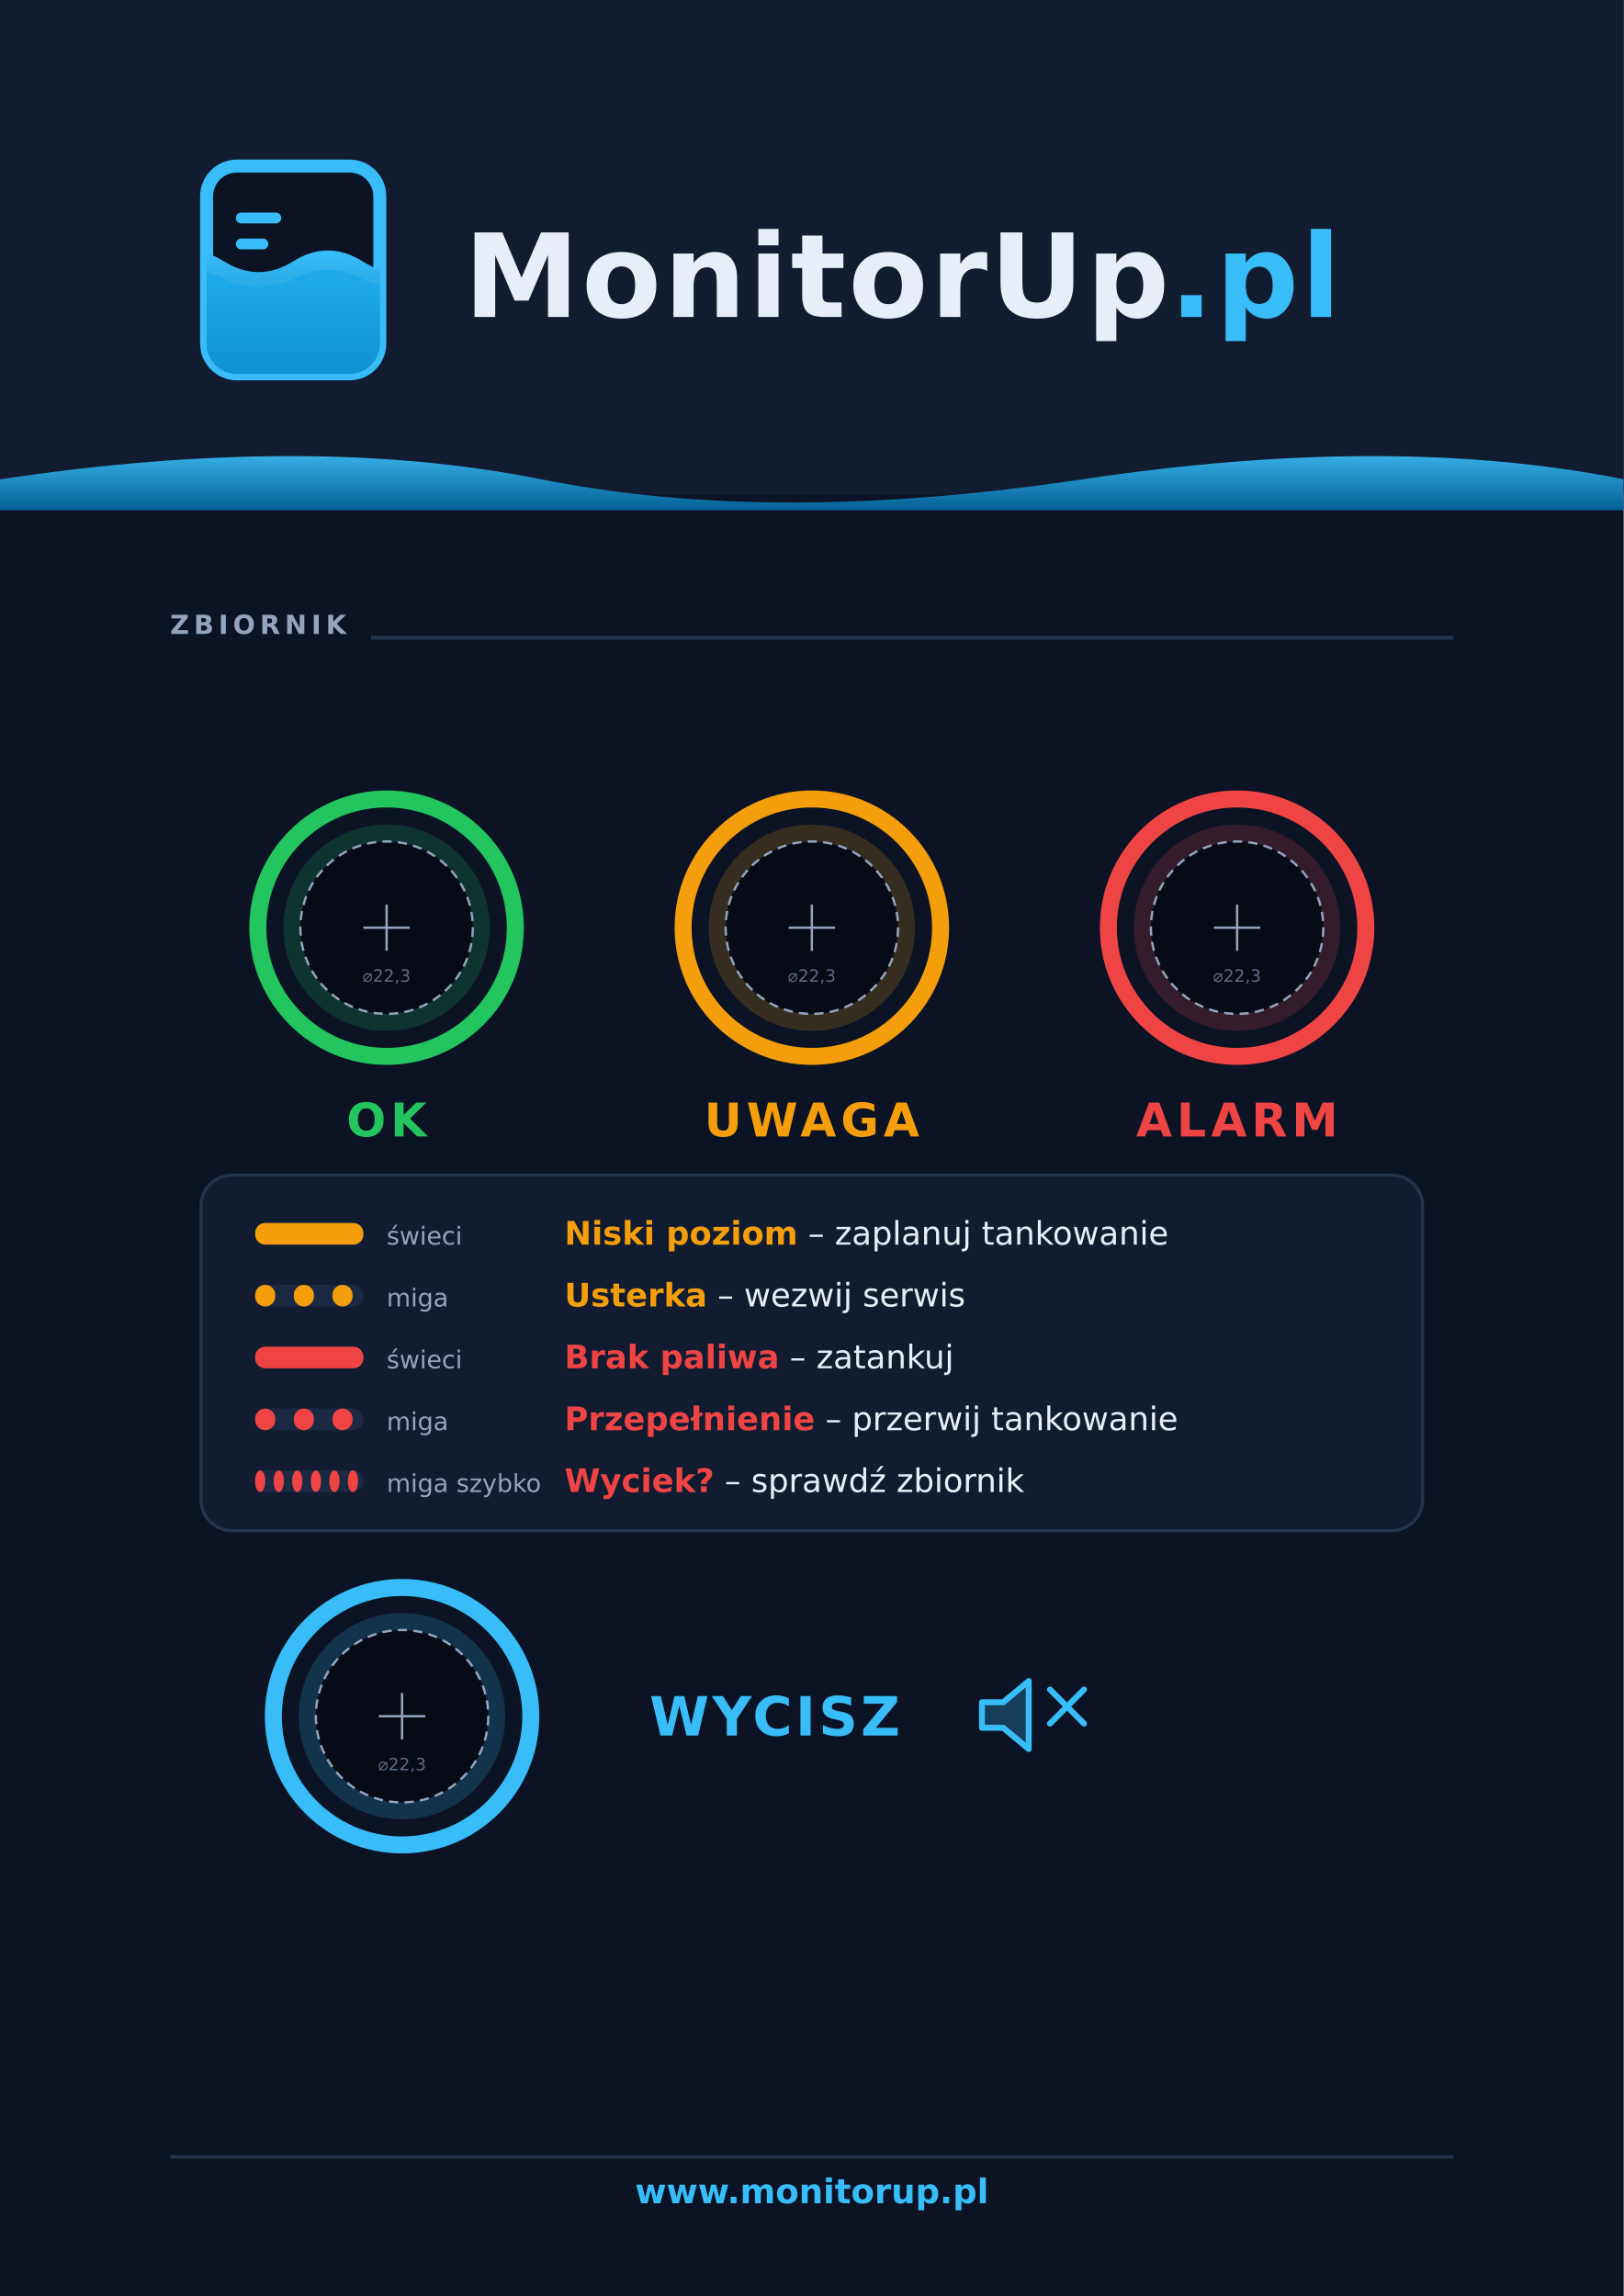
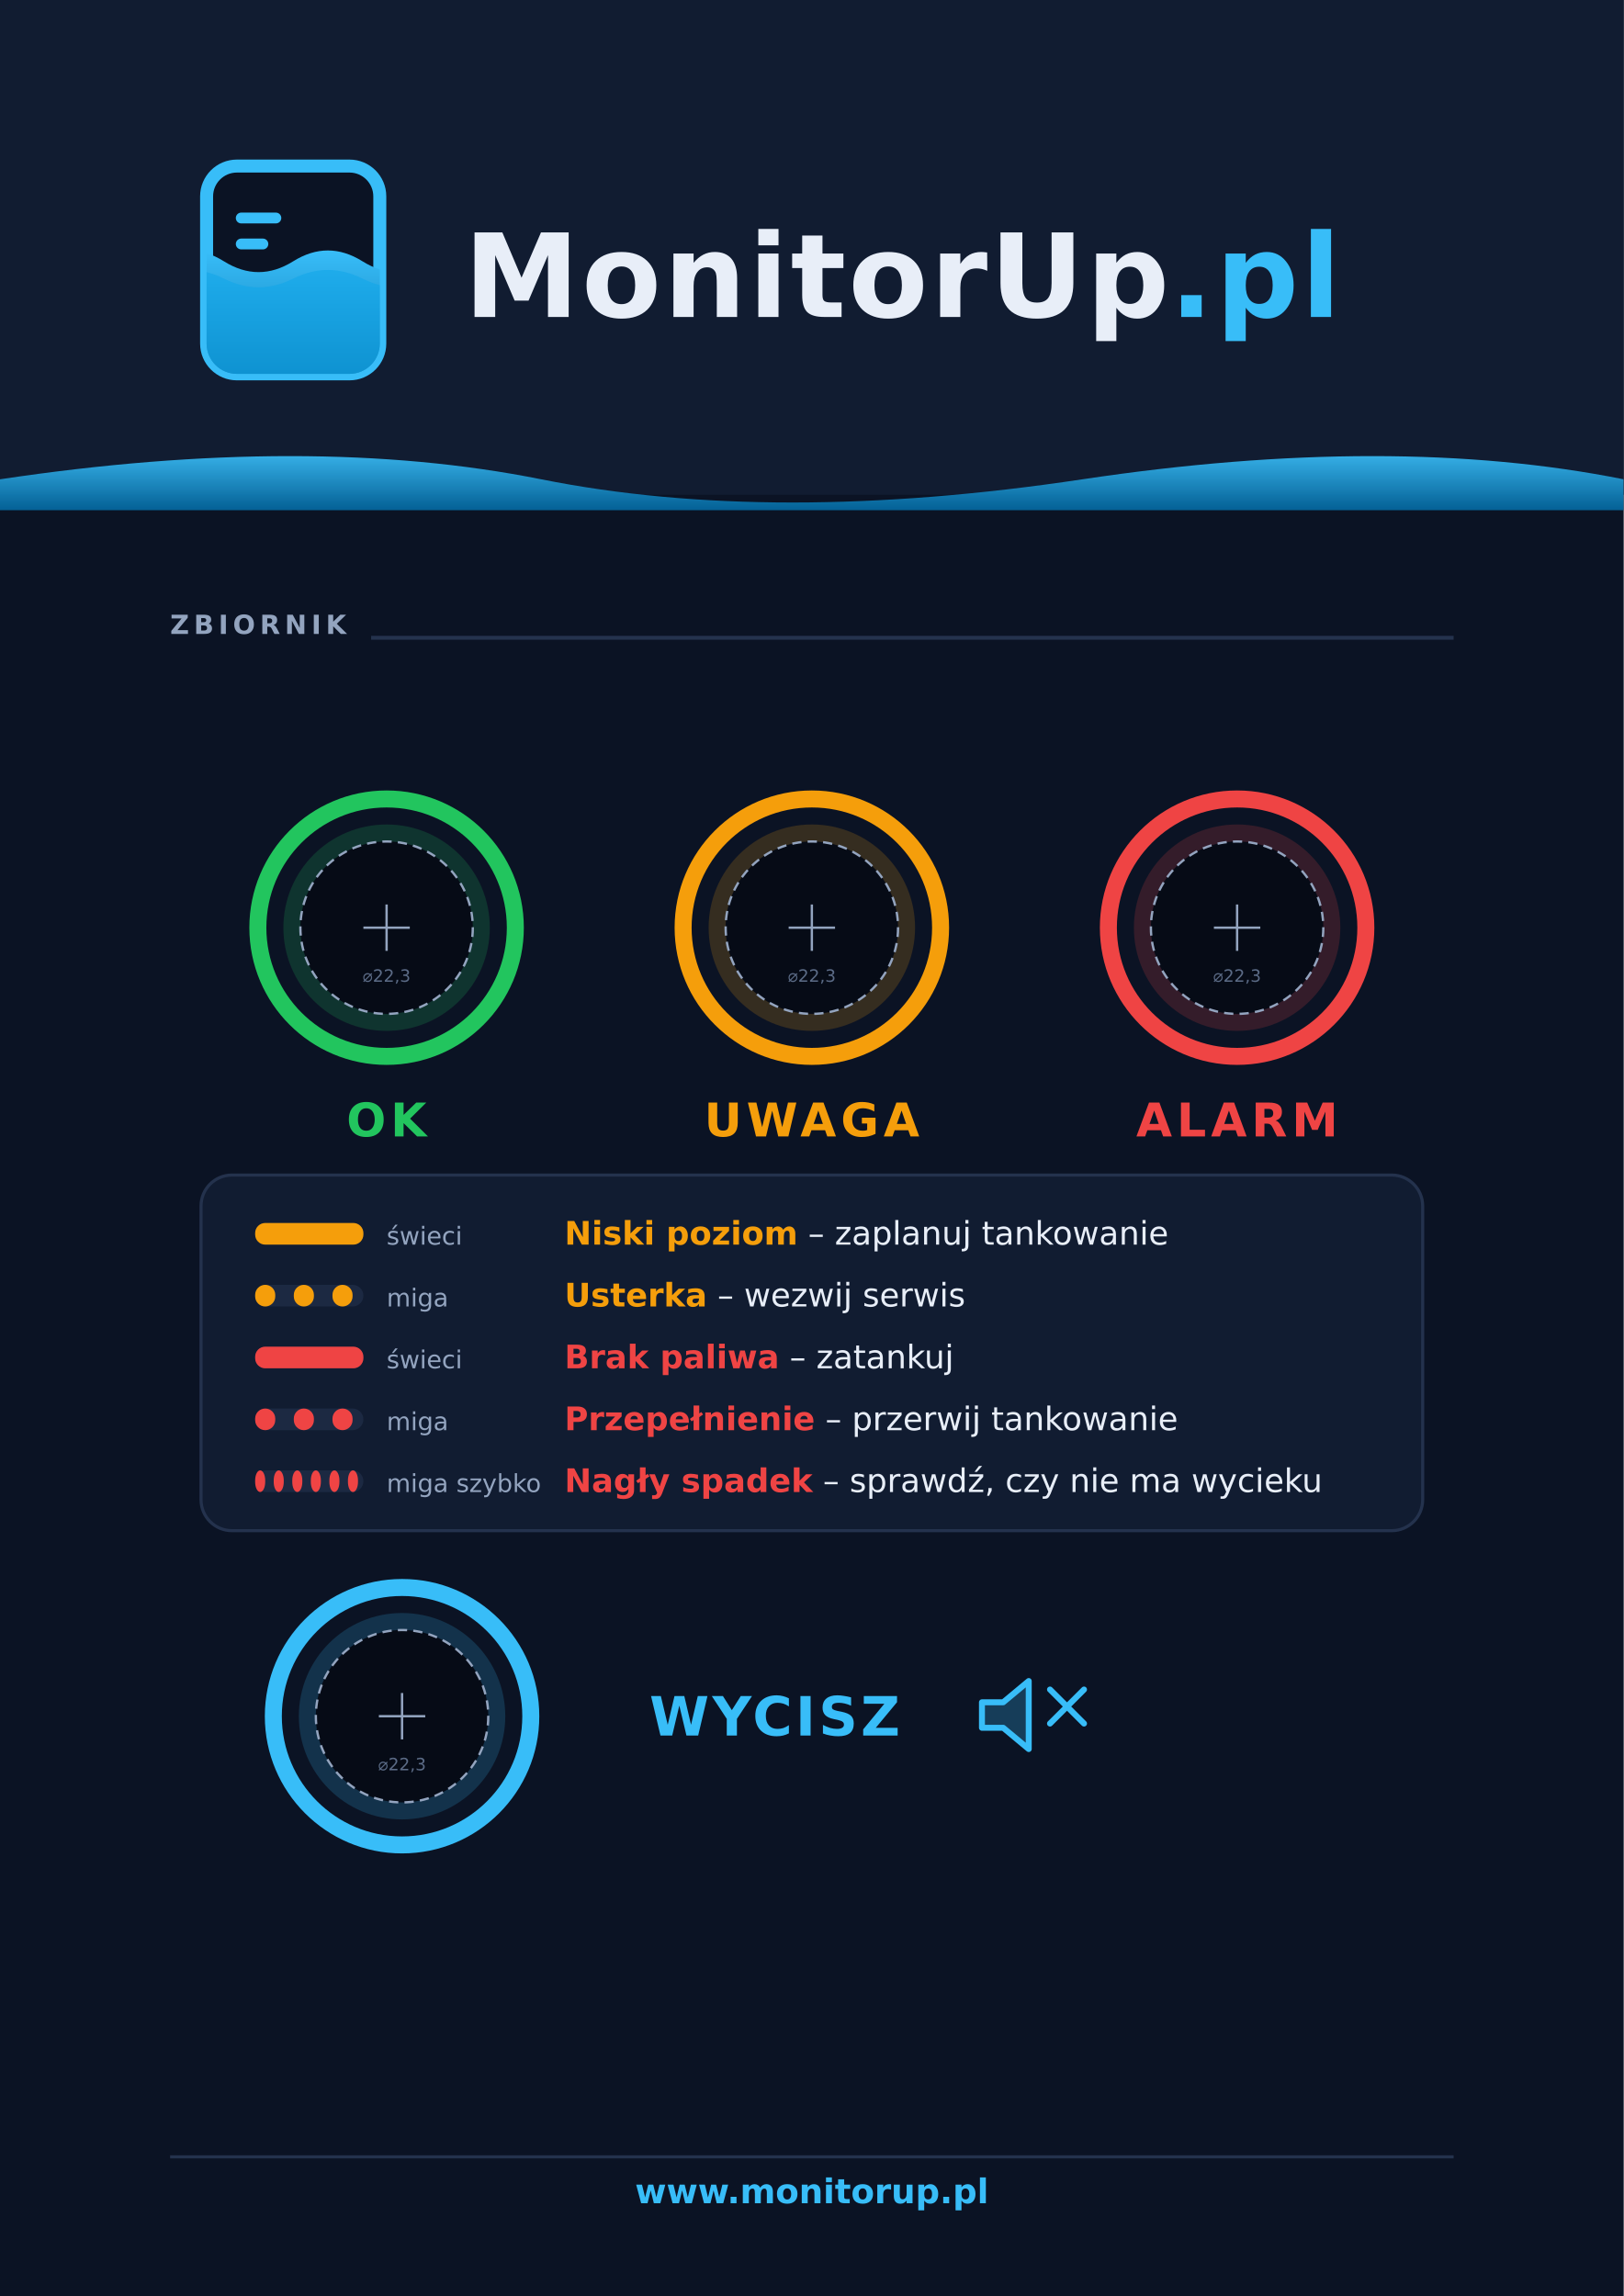
<svg xmlns="http://www.w3.org/2000/svg" width="210mm" height="297mm" viewBox="0 0 210 297">
  <defs>
    <linearGradient id="g" x1="0" y1="0" x2="0" y2="1">
      <stop offset="0" stop-color="#38bdf8" />
      <stop offset="1" stop-color="#0369a1" />
    </linearGradient>
    <clipPath id="c">
      <rect x="12" y="8" width="40" height="48" rx="7" />
    </clipPath>
    <clipPath id="panel">
      <rect x="0" y="0" width="210" height="297" />
    </clipPath>
  </defs>
  <rect x="0" y="0" width="210" height="297" fill="#0b1324" />
  <g clip-path="url(#panel)">
    <rect x="0" y="0" width="210" height="64" fill="#111c31" />
    <path d="M0 62 Q 40 56 70 62 T 140 62 T 210 62 V66 H0Z" fill="url(#g)" opacity=".9" />
  </g>
  <g transform="translate(20 17) scale(.56)">
    <rect x="12" y="8" width="40" height="48" rx="7" fill="#0b1324" stroke="#38bdf8" stroke-width="3" />
    <g clip-path="url(#c)">
      <path d="M0 30 Q8 25 16 30 T32 30 T48 30 T64 30 V64 H0Z" fill="url(#g)" />
      <path d="M0 34 Q8 30 16 34 T32 34 T48 34 T64 34 V64 H0Z" fill="#0ea5e9" opacity=".55" />
    </g>
    <path d="M20 20h8M20 26h5" stroke="#38bdf8" stroke-width="2.5" stroke-linecap="round" />
  </g>
  <text x="60" y="41" font-family="DejaVu Sans, sans-serif" font-size="15" font-weight="bold" fill="#e8eef8" letter-spacing=".3">MonitorUp<tspan fill="#38bdf8">.pl</tspan>
  </text>
  <text x="22" y="82" font-family="DejaVu Sans, sans-serif" font-size="3.4" font-weight="bold" fill="#93a4bf" text-anchor="start" letter-spacing="0.6">ZBIORNIK</text>
  <line x1="48" y1="82.5" x2="188" y2="82.5" stroke="#24324d" stroke-width=".5" />
  <circle cx="50" cy="120" r="16.65" fill="none" stroke="#22c55e" stroke-width="2.2" />
  <circle cx="50" cy="120" r="13.35" fill="#22c55e" opacity=".18" />
  <circle cx="50" cy="120" r="11.15" fill="#060b16" stroke="#93a4bf" stroke-width=".3" stroke-dasharray="1.2 .8" />
  <path d="M47 120h6M50 117v6" stroke="#93a4bf" stroke-width=".3" />
  <text x="50" y="127" font-family="DejaVu Sans, sans-serif" font-size="2.2" fill="#5b6b86" text-anchor="middle">⌀22,3</text>
  <text x="50" y="147" font-family="DejaVu Sans, sans-serif" font-size="6" font-weight="bold" fill="#22c55e" text-anchor="middle" letter-spacing="0.6">OK</text>
  <circle cx="105" cy="120" r="16.65" fill="none" stroke="#f59e0b" stroke-width="2.2" />
  <circle cx="105" cy="120" r="13.35" fill="#f59e0b" opacity=".18" />
  <circle cx="105" cy="120" r="11.15" fill="#060b16" stroke="#93a4bf" stroke-width=".3" stroke-dasharray="1.2 .8" />
  <path d="M102 120h6M105 117v6" stroke="#93a4bf" stroke-width=".3" />
  <text x="105" y="127" font-family="DejaVu Sans, sans-serif" font-size="2.2" fill="#5b6b86" text-anchor="middle">⌀22,3</text>
  <text x="105" y="147" font-family="DejaVu Sans, sans-serif" font-size="6" font-weight="bold" fill="#f59e0b" text-anchor="middle" letter-spacing="0.6">UWAGA</text>
  <circle cx="160" cy="120" r="16.65" fill="none" stroke="#ef4444" stroke-width="2.2" />
  <circle cx="160" cy="120" r="13.35" fill="#ef4444" opacity=".18" />
  <circle cx="160" cy="120" r="11.15" fill="#060b16" stroke="#93a4bf" stroke-width=".3" stroke-dasharray="1.2 .8" />
  <path d="M157 120h6M160 117v6" stroke="#93a4bf" stroke-width=".3" />
  <text x="160" y="127" font-family="DejaVu Sans, sans-serif" font-size="2.2" fill="#5b6b86" text-anchor="middle">⌀22,3</text>
  <text x="160" y="147" font-family="DejaVu Sans, sans-serif" font-size="6" font-weight="bold" fill="#ef4444" text-anchor="middle" letter-spacing="0.6">ALARM</text>
  <rect x="26" y="152" width="158" height="46" rx="4" fill="#111c31" stroke="#24324d" stroke-width=".4" />
  <rect x="33" y="158.2" width="14" height="2.8" rx="1.4" fill="#1c2942" />
  <rect x="33.00" y="158.2" width="14.00" height="2.8" rx="1.3" fill="#f59e0b" />
  <text x="50" y="161" font-family="DejaVu Sans, sans-serif" font-size="3.2" font-weight="normal" fill="#93a4bf" text-anchor="start" letter-spacing="0">świeci</text>
  <text x="73" y="161" font-family="DejaVu Sans, sans-serif" font-size="4.2" font-weight="normal" fill="#e8eef8" text-anchor="start" letter-spacing="0">
    <tspan font-weight="bold" fill="#f59e0b">Niski poziom</tspan>  –  zaplanuj tankowanie</text>
  <rect x="33" y="166.2" width="14" height="2.8" rx="1.4" fill="#1c2942" />
  <rect x="33.00" y="166.2" width="2.60" height="2.8" rx="1.3" fill="#f59e0b" />
  <rect x="38.00" y="166.2" width="2.60" height="2.8" rx="1.3" fill="#f59e0b" />
  <rect x="43.00" y="166.2" width="2.60" height="2.8" rx="1.3" fill="#f59e0b" />
  <text x="50" y="169" font-family="DejaVu Sans, sans-serif" font-size="3.2" font-weight="normal" fill="#93a4bf" text-anchor="start" letter-spacing="0">miga</text>
  <text x="73" y="169" font-family="DejaVu Sans, sans-serif" font-size="4.2" font-weight="normal" fill="#e8eef8" text-anchor="start" letter-spacing="0">
    <tspan font-weight="bold" fill="#f59e0b">Usterka</tspan>  –  wezwij serwis</text>
  <rect x="33" y="174.2" width="14" height="2.8" rx="1.4" fill="#1c2942" />
  <rect x="33.00" y="174.2" width="14.00" height="2.8" rx="1.3" fill="#ef4444" />
  <text x="50" y="177" font-family="DejaVu Sans, sans-serif" font-size="3.2" font-weight="normal" fill="#93a4bf" text-anchor="start" letter-spacing="0">świeci</text>
  <text x="73" y="177" font-family="DejaVu Sans, sans-serif" font-size="4.2" font-weight="normal" fill="#e8eef8" text-anchor="start" letter-spacing="0">
    <tspan font-weight="bold" fill="#ef4444">Brak paliwa</tspan>  –  zatankuj</text>
  <rect x="33" y="182.2" width="14" height="2.8" rx="1.4" fill="#1c2942" />
  <rect x="33.00" y="182.2" width="2.60" height="2.8" rx="1.3" fill="#ef4444" />
  <rect x="38.00" y="182.2" width="2.60" height="2.8" rx="1.3" fill="#ef4444" />
  <rect x="43.00" y="182.2" width="2.60" height="2.8" rx="1.3" fill="#ef4444" />
  <text x="50" y="185" font-family="DejaVu Sans, sans-serif" font-size="3.2" font-weight="normal" fill="#93a4bf" text-anchor="start" letter-spacing="0">miga</text>
  <text x="73" y="185" font-family="DejaVu Sans, sans-serif" font-size="4.2" font-weight="normal" fill="#e8eef8" text-anchor="start" letter-spacing="0">
    <tspan font-weight="bold" fill="#ef4444">Przepełnienie</tspan>  –  przerwij tankowanie</text>
  <rect x="33" y="190.2" width="14" height="2.8" rx="1.4" fill="#1c2942" />
  <rect x="33.00" y="190.2" width="1.30" height="2.8" rx="1.3" fill="#ef4444" />
  <rect x="35.40" y="190.2" width="1.30" height="2.8" rx="1.3" fill="#ef4444" />
  <rect x="37.80" y="190.2" width="1.30" height="2.8" rx="1.3" fill="#ef4444" />
  <rect x="40.20" y="190.2" width="1.30" height="2.8" rx="1.3" fill="#ef4444" />
  <rect x="42.60" y="190.2" width="1.30" height="2.8" rx="1.3" fill="#ef4444" />
  <rect x="45.00" y="190.2" width="1.30" height="2.8" rx="1.3" fill="#ef4444" />
  <text x="50" y="193" font-family="DejaVu Sans, sans-serif" font-size="3.2" font-weight="normal" fill="#93a4bf" text-anchor="start" letter-spacing="0">miga szybko</text>
  <text x="73" y="193" font-family="DejaVu Sans, sans-serif" font-size="4.2" font-weight="normal" fill="#e8eef8" text-anchor="start" letter-spacing="0">
-     <tspan font-weight="bold" fill="#ef4444">Wyciek?</tspan>  –  sprawdź zbiornik</text>
+     <tspan font-weight="bold" fill="#ef4444">Nagły spadek</tspan>  –  sprawdź, czy nie ma wycieku</text>
  <circle cx="52" cy="222" r="16.65" fill="none" stroke="#38bdf8" stroke-width="2.2" />
  <circle cx="52" cy="222" r="13.35" fill="#38bdf8" opacity=".18" />
  <circle cx="52" cy="222" r="11.15" fill="#060b16" stroke="#93a4bf" stroke-width=".3" stroke-dasharray="1.2 .8" />
  <path d="M49 222h6M52 219v6" stroke="#93a4bf" stroke-width=".3" />
  <text x="52" y="229" font-family="DejaVu Sans, sans-serif" font-size="2.2" fill="#5b6b86" text-anchor="middle">⌀22,3</text>
  <text x="84" y="224.5" font-family="DejaVu Sans, sans-serif" font-size="7" font-weight="bold" fill="#38bdf8" text-anchor="start" letter-spacing="0.4">WYCISZ</text>
  <g transform="translate(127 218) scale(1.1)" fill="none" stroke="#38bdf8" stroke-width=".7" stroke-linejoin="round" stroke-linecap="round">
    <path d="M0 2h2.5l3-2.5v8l-3-2.5H0z" fill="#38bdf8" fill-opacity=".25" />
    <path d="M8 0.5l4 4M12 0.5l-4 4" />
  </g>
  <line x1="22" y1="279" x2="188" y2="279" stroke="#24324d" stroke-width=".4" />
  <text x="105" y="285" font-family="DejaVu Sans, sans-serif" font-size="4.4" font-weight="bold" fill="#38bdf8" text-anchor="middle" letter-spacing="0">www.monitorup.pl</text>
</svg>
